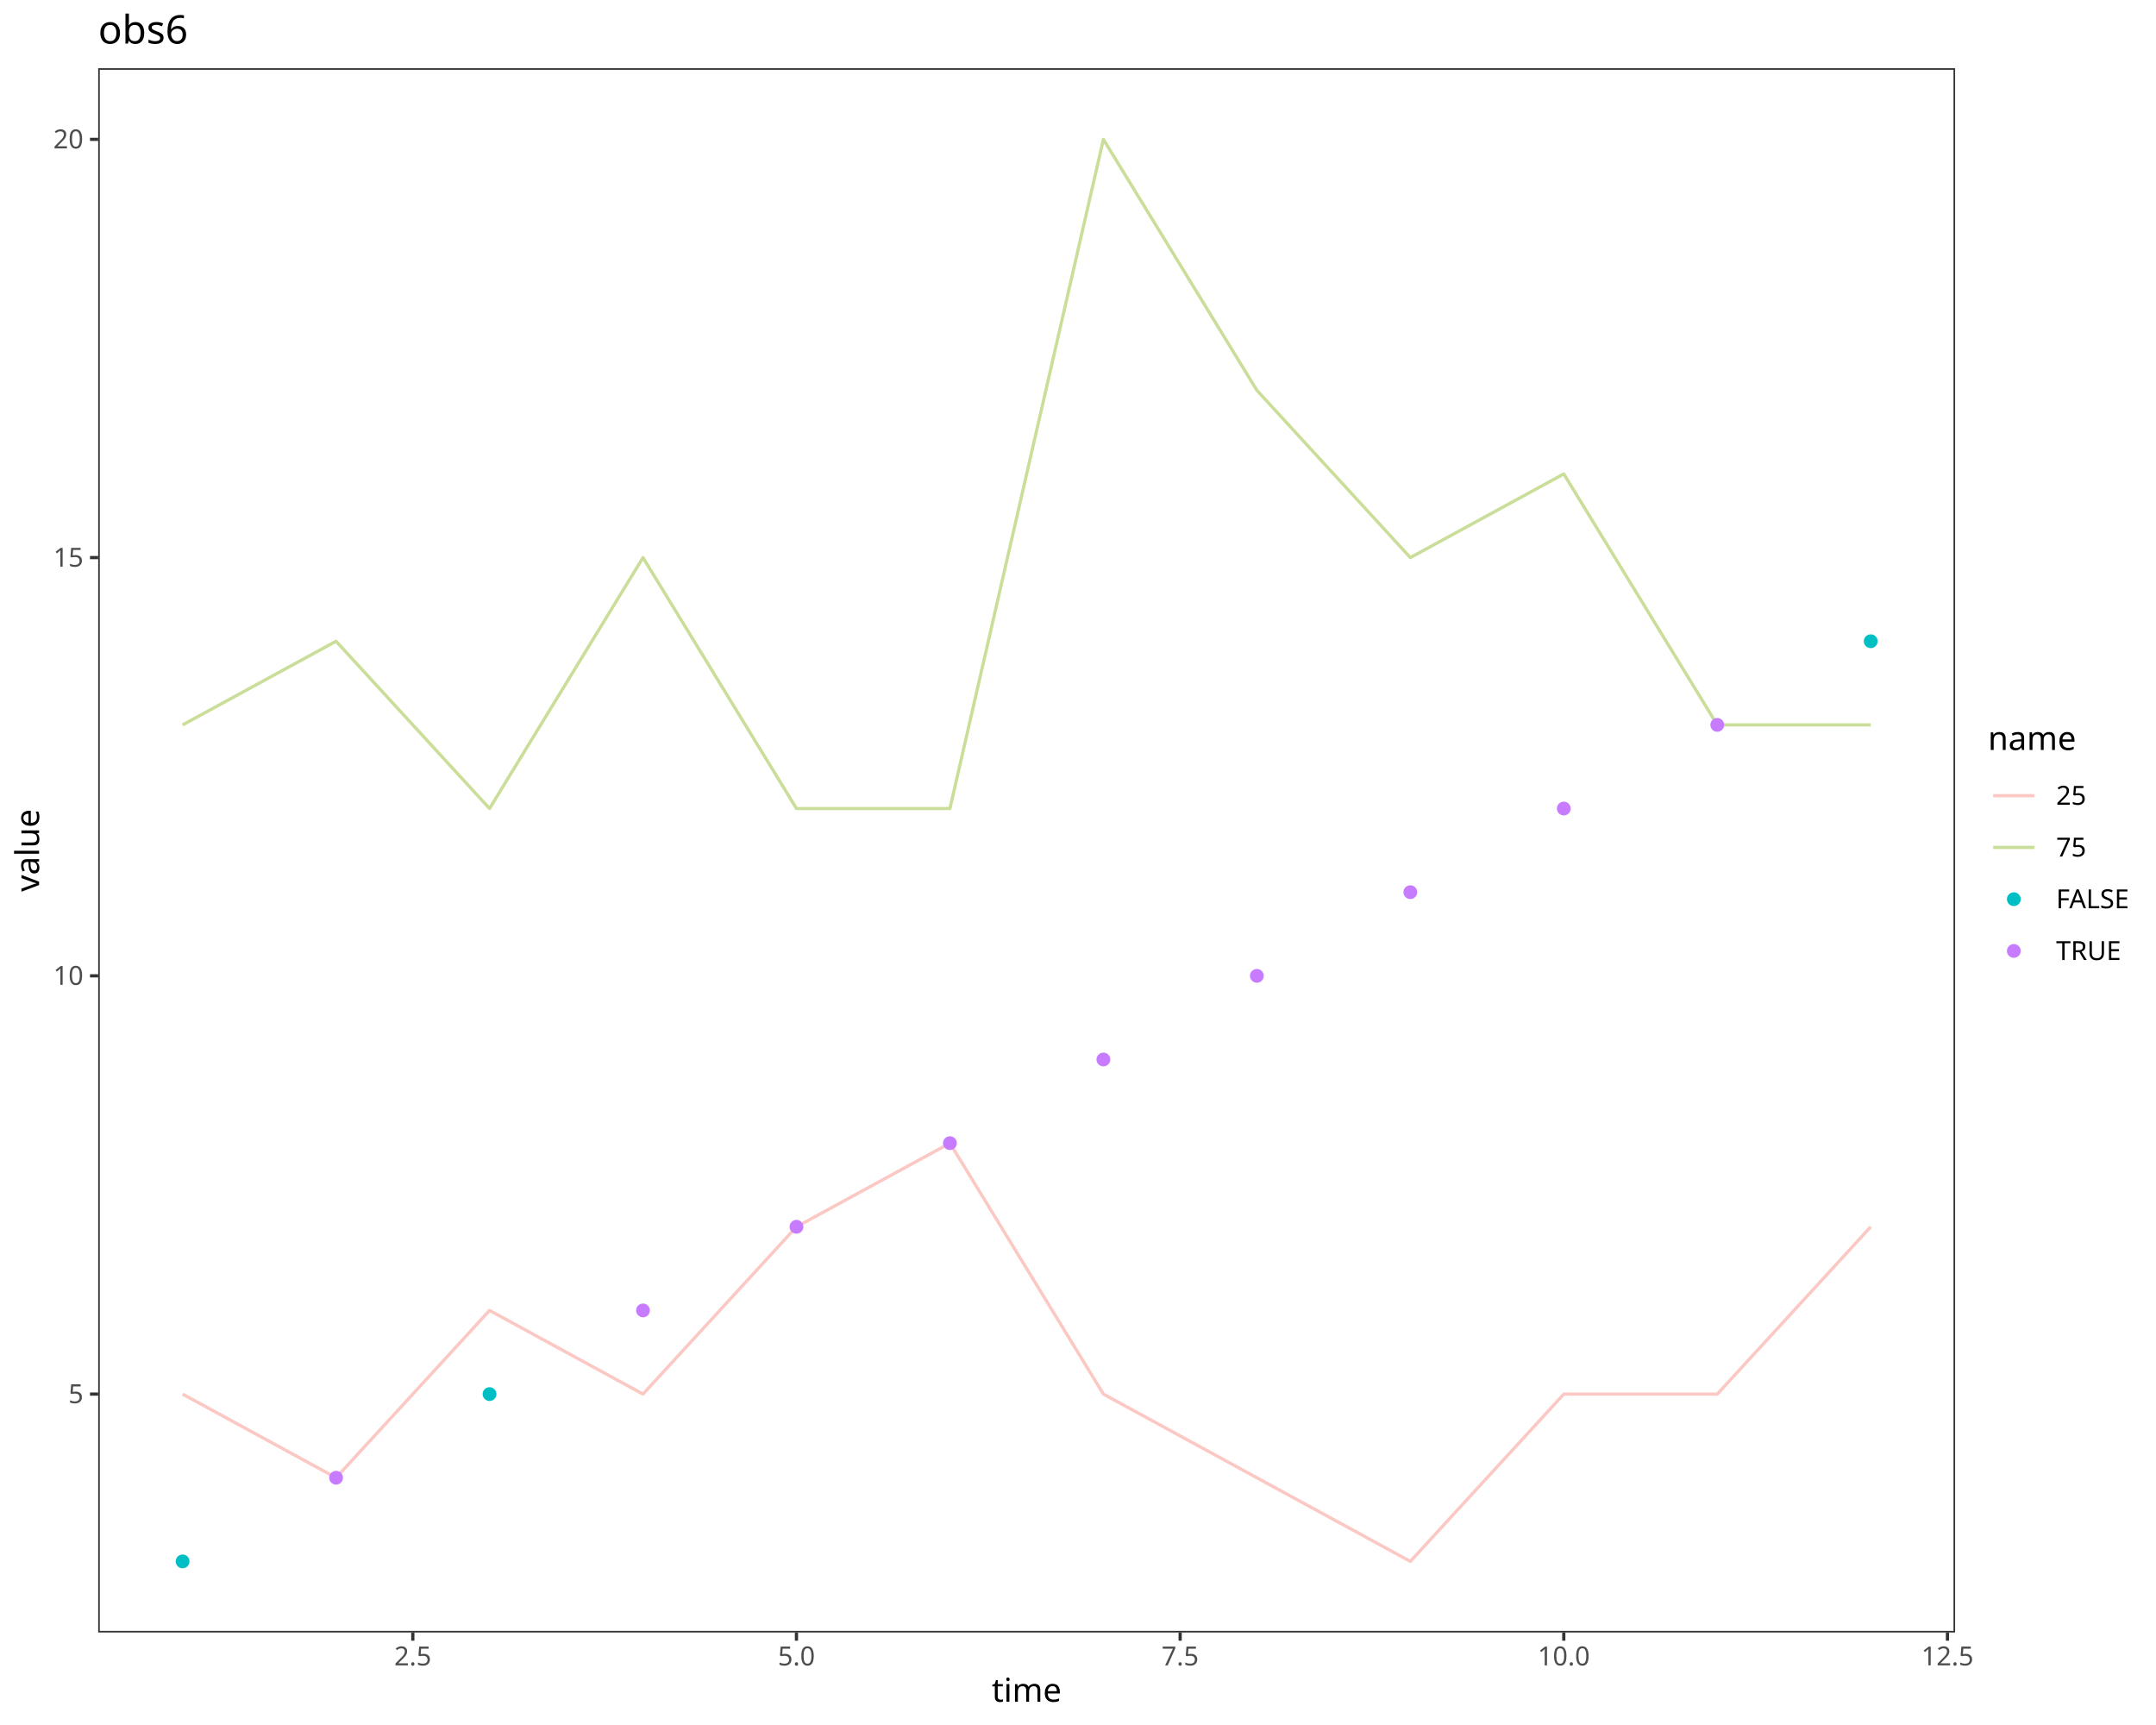
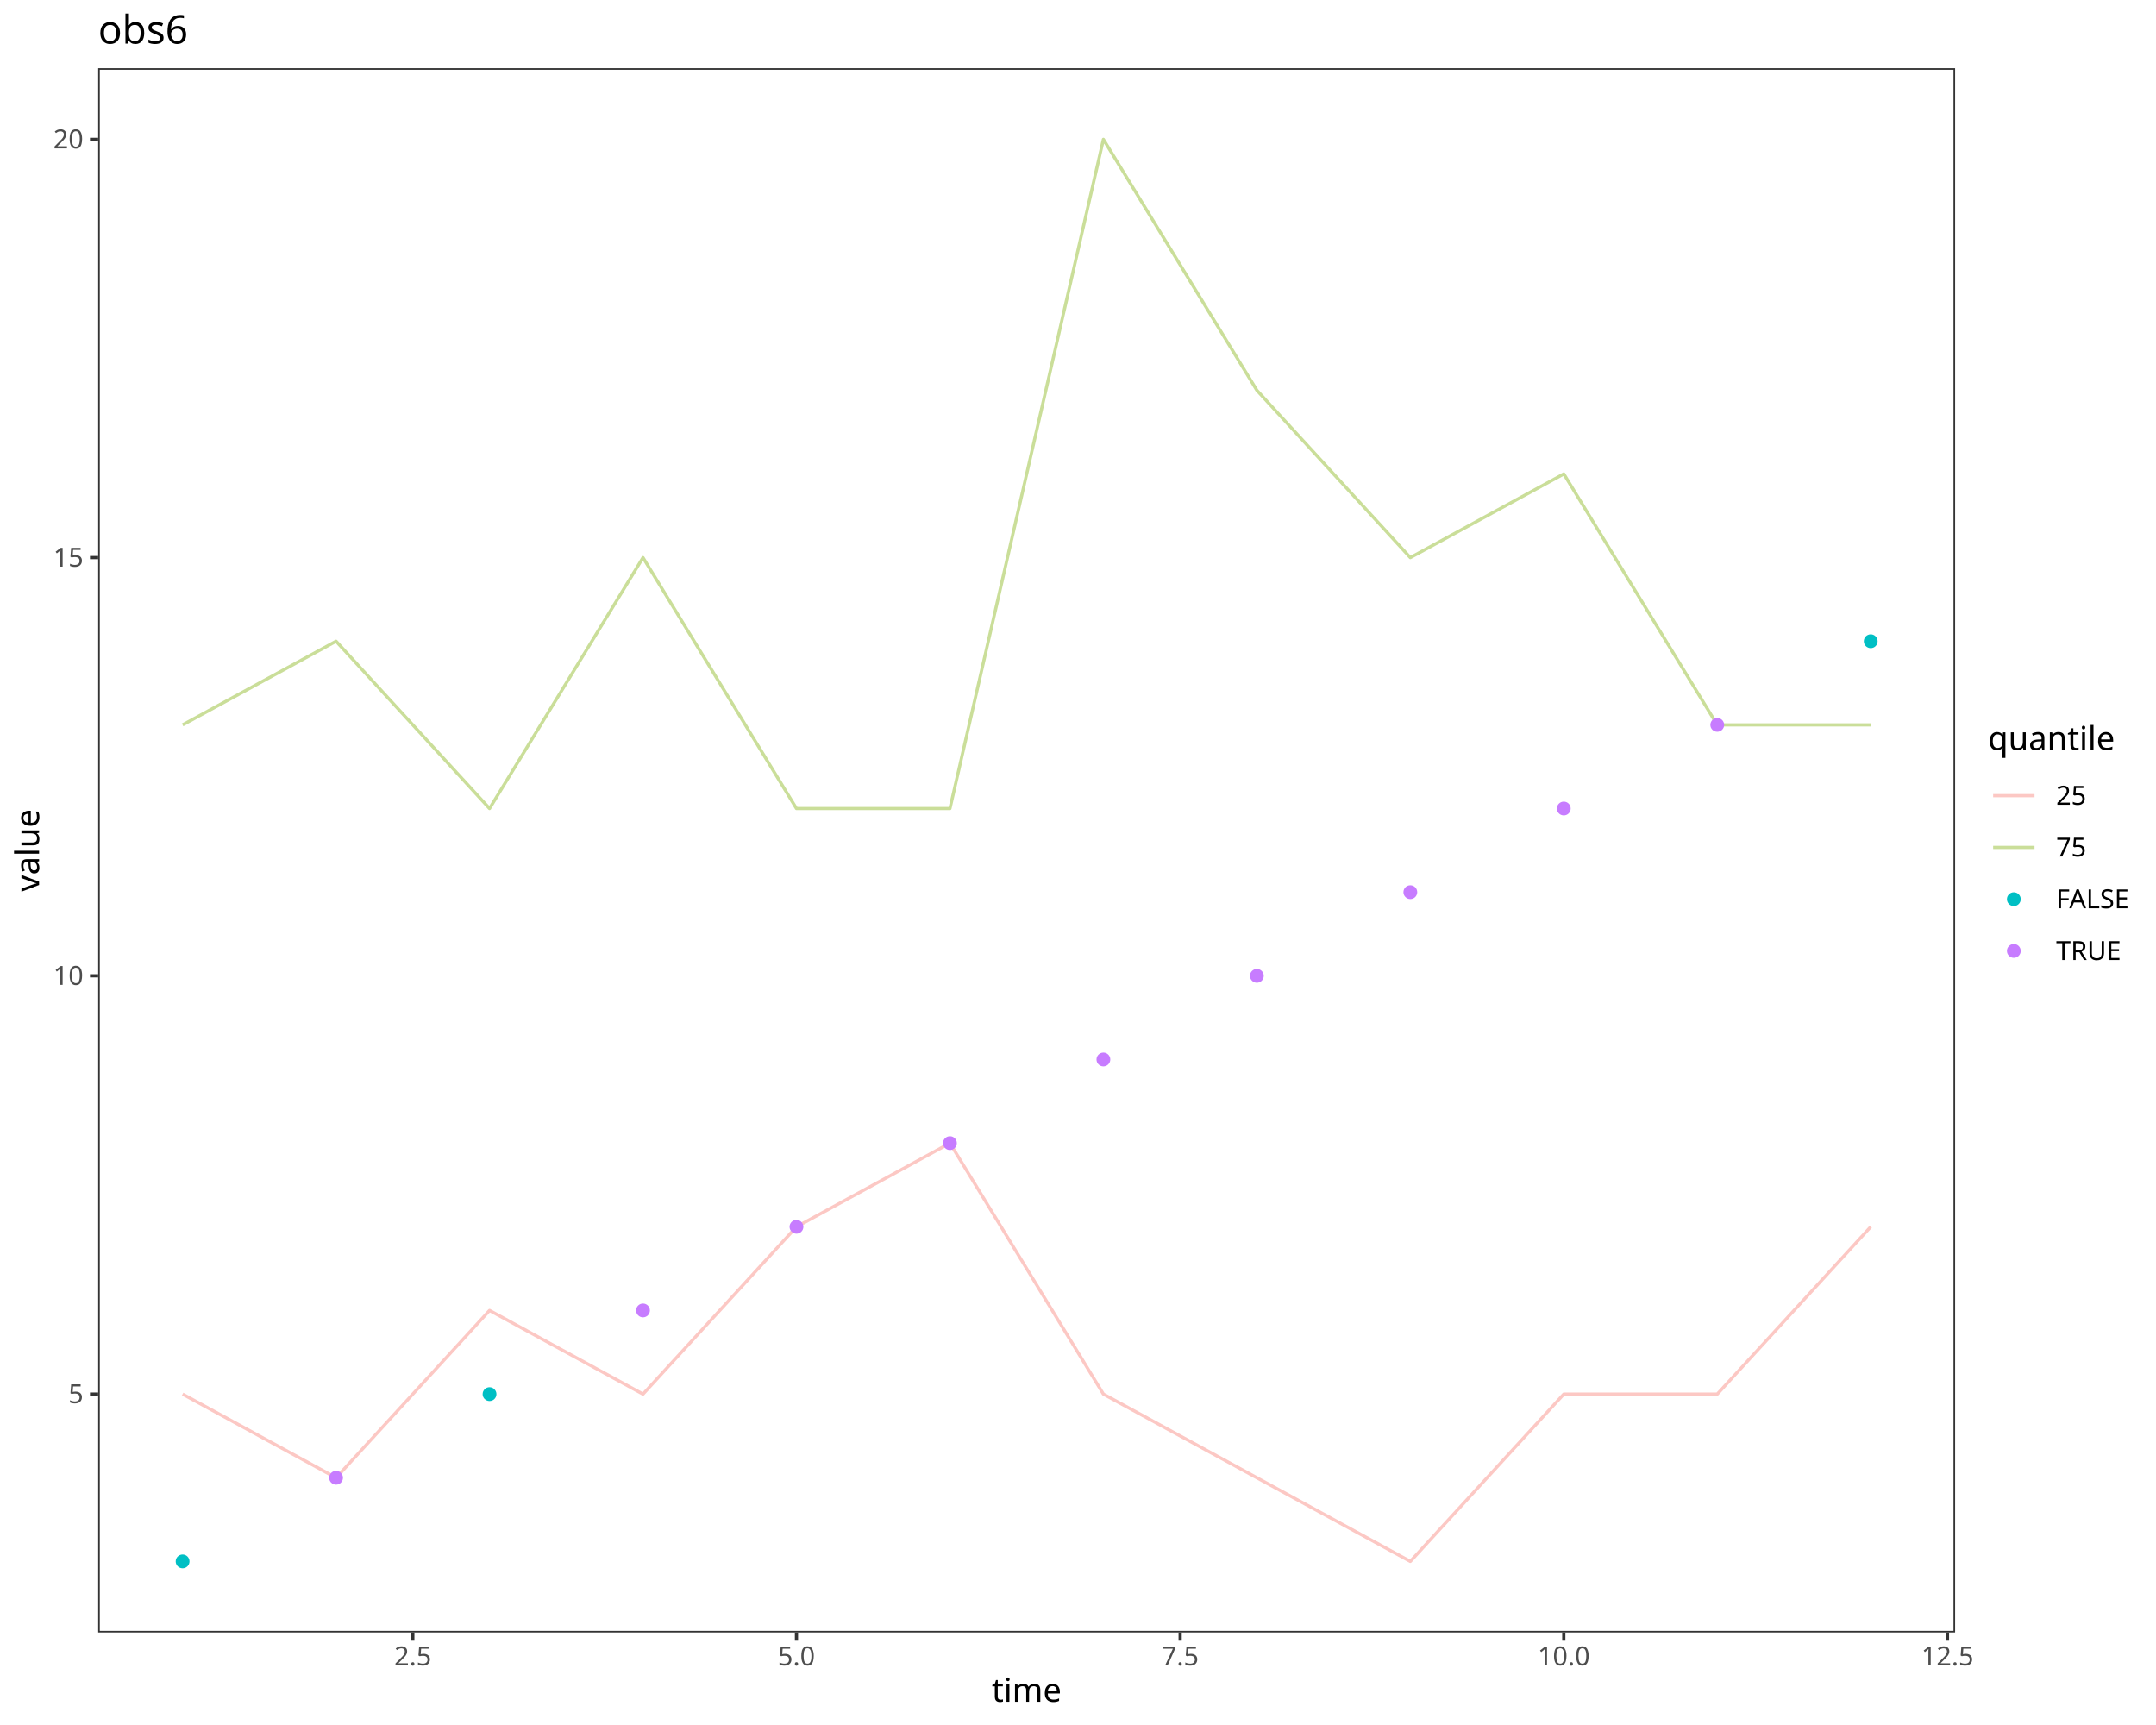
<svg xmlns="http://www.w3.org/2000/svg" class="svglite" data-engine-version="2.0" width="720.00pt" height="576.00pt" viewBox="0 0 720.00 576.00">
  <defs>
    <style type="text/css">
    .svglite line, .svglite polyline, .svglite polygon, .svglite path, .svglite rect, .svglite circle {
      fill: none;
      stroke: #000000;
      stroke-linecap: round;
      stroke-linejoin: round;
      stroke-miterlimit: 10.00;
    }
  </style>
  </defs>
  <rect width="100%" height="100%" style="stroke: none; fill: #FFFFFF;" />
  <defs>
    <clipPath id="cpMC4wMHw3MjAuMDB8MC4wMHw1NzYuMDA=">
      <rect x="0.00" y="0.00" width="720.00" height="576.00" />
    </clipPath>
  </defs>
  <g clip-path="url(#cpMC4wMHw3MjAuMDB8MC4wMHw1NzYuMDA=)">
    <rect x="0.00" y="0.00" width="720.00" height="576.00" style="stroke-width: 1.07; stroke: #FFFFFF; fill: #FFFFFF;" />
  </g>
  <defs>
    <clipPath id="cpMzIuNzl8NjUyLjkyfDIyLjc4fDU0NS4xMQ==">
      <rect x="32.79" y="22.78" width="620.12" height="522.33" />
    </clipPath>
  </defs>
  <g clip-path="url(#cpMzIuNzl8NjUyLjkyfDIyLjc4fDU0NS4xMQ==)">
    <rect x="32.79" y="22.78" width="620.12" height="522.33" style="stroke-width: 1.07; stroke: none; fill: #FFFFFF;" />
    <polyline points="60.98,465.51 112.23,493.44 163.48,437.57 214.73,465.51 265.98,409.64 317.23,381.71 368.48,465.51 419.73,493.44 470.98,521.37 522.23,465.51 573.48,465.51 624.73,409.64 " style="stroke-width: 1.07; stroke: #F8766D; stroke-opacity: 0.40; stroke-linecap: butt;" />
    <polyline points="60.98,242.05 112.23,214.12 163.48,269.98 214.73,186.19 265.98,269.98 317.23,269.98 368.48,46.53 419.73,130.32 470.98,186.19 522.23,158.25 573.48,242.05 624.73,242.05 " style="stroke-width: 1.07; stroke: #7CAE00; stroke-opacity: 0.40; stroke-linecap: butt;" />
    <circle cx="60.98" cy="521.37" r="1.95" style="stroke-width: 0.71; stroke: #00BFC4; fill: #00BFC4;" />
    <circle cx="112.23" cy="493.44" r="1.95" style="stroke-width: 0.71; stroke: #C77CFF; fill: #C77CFF;" />
    <circle cx="163.48" cy="465.51" r="1.95" style="stroke-width: 0.71; stroke: #00BFC4; fill: #00BFC4;" />
    <circle cx="214.73" cy="437.57" r="1.95" style="stroke-width: 0.71; stroke: #C77CFF; fill: #C77CFF;" />
    <circle cx="265.98" cy="409.64" r="1.95" style="stroke-width: 0.71; stroke: #C77CFF; fill: #C77CFF;" />
    <circle cx="317.23" cy="381.71" r="1.95" style="stroke-width: 0.71; stroke: #C77CFF; fill: #C77CFF;" />
    <circle cx="368.48" cy="353.78" r="1.95" style="stroke-width: 0.71; stroke: #C77CFF; fill: #C77CFF;" />
    <circle cx="419.73" cy="325.85" r="1.95" style="stroke-width: 0.71; stroke: #C77CFF; fill: #C77CFF;" />
    <circle cx="470.98" cy="297.91" r="1.95" style="stroke-width: 0.71; stroke: #C77CFF; fill: #C77CFF;" />
    <circle cx="522.23" cy="269.98" r="1.95" style="stroke-width: 0.71; stroke: #C77CFF; fill: #C77CFF;" />
    <circle cx="573.48" cy="242.05" r="1.95" style="stroke-width: 0.71; stroke: #C77CFF; fill: #C77CFF;" />
    <circle cx="624.73" cy="214.12" r="1.95" style="stroke-width: 0.71; stroke: #00BFC4; fill: #00BFC4;" />
    <rect x="32.79" y="22.78" width="620.12" height="522.33" style="stroke-width: 1.07; stroke: #333333;" />
  </g>
  <g clip-path="url(#cpMC4wMHw3MjAuMDB8MC4wMHw1NzYuMDA=)">
    <text x="27.86" y="468.53" text-anchor="end" style="font-size: 8.80px; fill: #4D4D4D; font-family: sans;" textLength="4.89px" lengthAdjust="spacingAndGlyphs">5</text>
    <text x="27.86" y="328.87" text-anchor="end" style="font-size: 8.80px; fill: #4D4D4D; font-family: sans;" textLength="9.79px" lengthAdjust="spacingAndGlyphs">10</text>
    <text x="27.86" y="189.21" text-anchor="end" style="font-size: 8.80px; fill: #4D4D4D; font-family: sans;" textLength="9.79px" lengthAdjust="spacingAndGlyphs">15</text>
    <text x="27.86" y="49.55" text-anchor="end" style="font-size: 8.80px; fill: #4D4D4D; font-family: sans;" textLength="9.79px" lengthAdjust="spacingAndGlyphs">20</text>
    <polyline points="30.05,465.51 32.79,465.51 " style="stroke-width: 1.07; stroke: #333333; stroke-linecap: butt;" />
    <polyline points="30.05,325.85 32.79,325.85 " style="stroke-width: 1.07; stroke: #333333; stroke-linecap: butt;" />
    <polyline points="30.05,186.19 32.79,186.19 " style="stroke-width: 1.07; stroke: #333333; stroke-linecap: butt;" />
    <polyline points="30.05,46.53 32.79,46.53 " style="stroke-width: 1.07; stroke: #333333; stroke-linecap: butt;" />
    <polyline points="137.86,547.85 137.86,545.11 " style="stroke-width: 1.07; stroke: #333333; stroke-linecap: butt;" />
    <polyline points="265.98,547.85 265.98,545.11 " style="stroke-width: 1.07; stroke: #333333; stroke-linecap: butt;" />
    <polyline points="394.11,547.85 394.11,545.11 " style="stroke-width: 1.07; stroke: #333333; stroke-linecap: butt;" />
    <polyline points="522.23,547.85 522.23,545.11 " style="stroke-width: 1.07; stroke: #333333; stroke-linecap: butt;" />
    <polyline points="650.36,547.85 650.36,545.11 " style="stroke-width: 1.07; stroke: #333333; stroke-linecap: butt;" />
    <text x="137.86" y="556.10" text-anchor="middle" style="font-size: 8.80px; fill: #4D4D4D; font-family: sans;" textLength="12.23px" lengthAdjust="spacingAndGlyphs">2.5</text>
    <text x="265.98" y="556.10" text-anchor="middle" style="font-size: 8.80px; fill: #4D4D4D; font-family: sans;" textLength="12.23px" lengthAdjust="spacingAndGlyphs">5.0</text>
    <text x="394.11" y="556.10" text-anchor="middle" style="font-size: 8.80px; fill: #4D4D4D; font-family: sans;" textLength="12.23px" lengthAdjust="spacingAndGlyphs">7.5</text>
    <text x="522.23" y="556.10" text-anchor="middle" style="font-size: 8.80px; fill: #4D4D4D; font-family: sans;" textLength="17.13px" lengthAdjust="spacingAndGlyphs">10.0</text>
    <text x="650.36" y="556.10" text-anchor="middle" style="font-size: 8.80px; fill: #4D4D4D; font-family: sans;" textLength="17.13px" lengthAdjust="spacingAndGlyphs">12.5</text>
    <text x="342.86" y="568.24" text-anchor="middle" style="font-size: 11.00px; font-family: sans;" textLength="20.78px" lengthAdjust="spacingAndGlyphs">time</text>
    <text transform="translate(13.05,283.95) rotate(-90)" text-anchor="middle" style="font-size: 11.00px; font-family: sans;" textLength="26.30px" lengthAdjust="spacingAndGlyphs">value</text>
    <rect x="663.88" y="241.72" width="50.64" height="84.45" style="stroke-width: 1.07; stroke: none; fill: #FFFFFF;" />
-     <text x="663.88" y="250.43" style="font-size: 11.00px; font-family: sans;" textLength="27.52px" lengthAdjust="spacingAndGlyphs">name</text>
+     <text x="663.88" y="250.43" style="font-size: 11.00px; font-family: sans;" textLength="38.53px" lengthAdjust="spacingAndGlyphs">quantile</text>
    <rect x="663.88" y="257.05" width="17.28" height="17.28" style="stroke-width: 1.07; stroke: none; fill: #FFFFFF;" />
    <line x1="665.61" y1="265.69" x2="679.43" y2="265.69" style="stroke-width: 1.07; stroke: #F8766D; stroke-opacity: 0.40; stroke-linecap: butt;" />
    <rect x="663.88" y="274.33" width="17.28" height="17.28" style="stroke-width: 1.07; stroke: none; fill: #FFFFFF;" />
    <line x1="665.61" y1="282.97" x2="679.43" y2="282.97" style="stroke-width: 1.07; stroke: #7CAE00; stroke-opacity: 0.40; stroke-linecap: butt;" />
    <rect x="663.88" y="291.61" width="17.28" height="17.28" style="stroke-width: 1.07; stroke: none; fill: #FFFFFF;" />
    <circle cx="672.52" cy="300.25" r="1.95" style="stroke-width: 0.71; stroke: #00BFC4; fill: #00BFC4;" />
    <rect x="663.88" y="308.89" width="17.28" height="17.28" style="stroke-width: 1.07; stroke: none; fill: #FFFFFF;" />
    <circle cx="672.52" cy="317.53" r="1.95" style="stroke-width: 0.71; stroke: #C77CFF; fill: #C77CFF;" />
    <text x="686.64" y="268.72" style="font-size: 8.80px; font-family: sans;" textLength="9.79px" lengthAdjust="spacingAndGlyphs">25</text>
    <text x="686.64" y="286.00" style="font-size: 8.80px; font-family: sans;" textLength="9.79px" lengthAdjust="spacingAndGlyphs">75</text>
    <text x="686.64" y="303.28" style="font-size: 8.80px; font-family: sans;" textLength="27.88px" lengthAdjust="spacingAndGlyphs">FALSE</text>
    <text x="686.64" y="320.56" style="font-size: 8.80px; font-family: sans;" textLength="23.96px" lengthAdjust="spacingAndGlyphs">TRUE</text>
    <text x="32.79" y="14.56" style="font-size: 13.20px; font-family: sans;" textLength="28.63px" lengthAdjust="spacingAndGlyphs">obs6</text>
  </g>
</svg>
